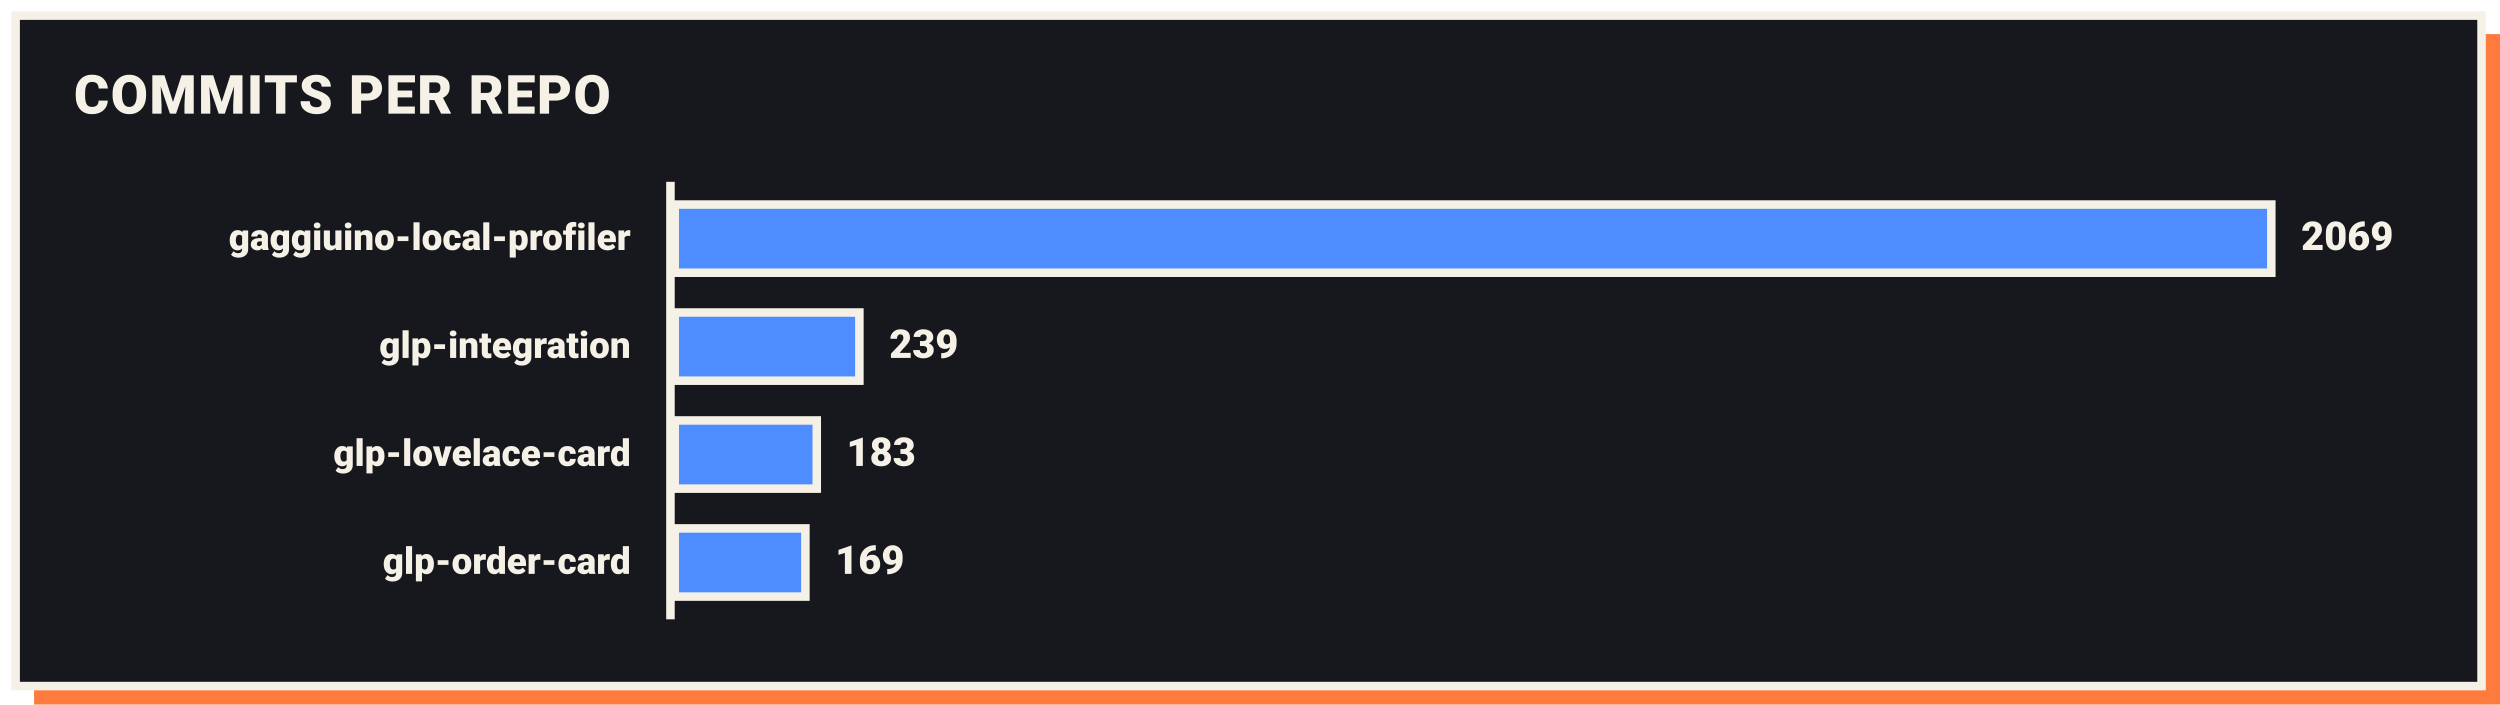
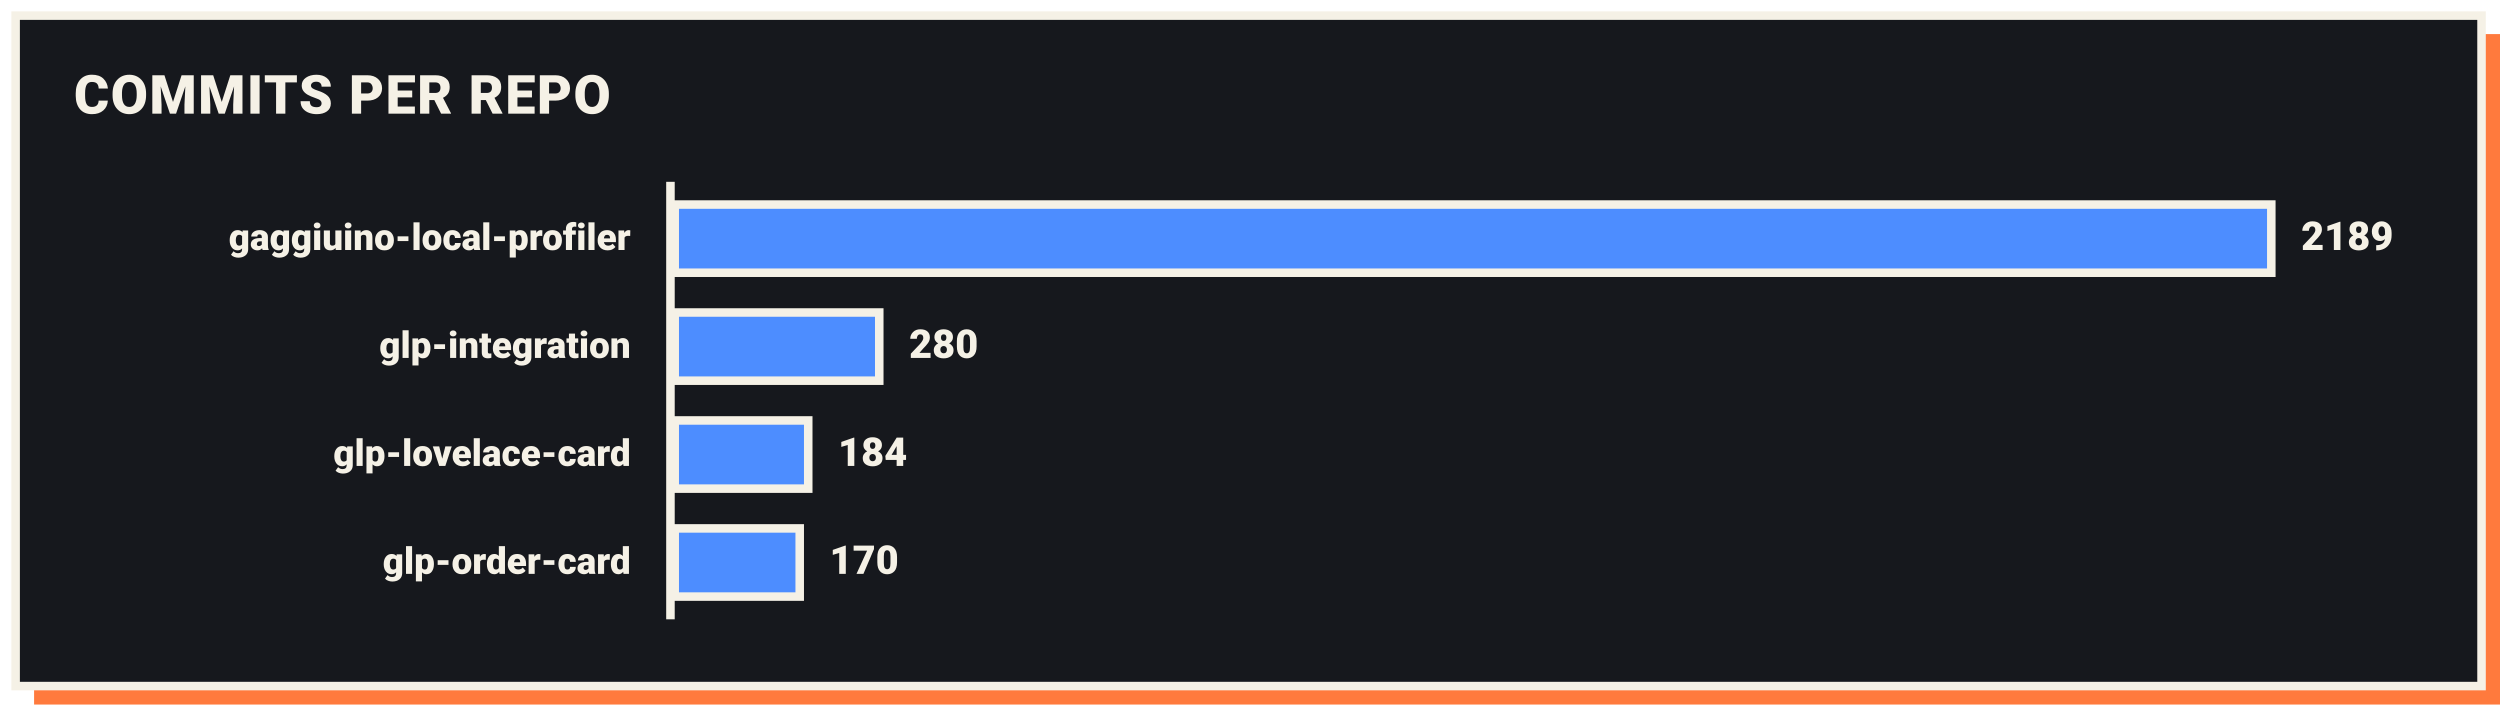
<svg xmlns="http://www.w3.org/2000/svg" viewBox="0 0 880 248" font-family="-apple-system, BlinkMacSystemFont, 'Segoe UI', Roboto, Helvetica, Arial, sans-serif" role="img" aria-labelledby="t d">
  <rect x="12" y="12" width="868" height="236" fill="#ff7a3d" />
  <rect x="5.5" y="5.5" width="868" height="236" fill="#16181d" stroke="#f5f1e6" stroke-width="3" />
  <text x="26" y="40" fill="#f5f1e6" font-weight="800" font-size="19" letter-spacing="0.5">COMMITS PER REPO</text>
  <line x1="236" y1="64" x2="236" y2="218" stroke="#f5f1e6" stroke-width="3" />
  <text x="222" y="88" fill="#f5f1e6" font-weight="800" font-size="13" text-anchor="end">gaggiuino-local-profiler</text>
  <rect x="237.5" y="72" width="562" height="24" fill="#4d8dff" stroke="#f5f1e6" stroke-width="3" />
-   <text x="810" y="88" fill="#f5f1e6" font-weight="800" font-size="14">2069</text>
+   <text x="810" y="88" fill="#f5f1e6" font-weight="800" font-size="14">2189</text>
  <text x="222" y="126" fill="#f5f1e6" font-weight="800" font-size="13" text-anchor="end">glp-integration</text>
-   <rect x="237.5" y="110" width="65" height="24" fill="#4d8dff" stroke="#f5f1e6" stroke-width="3" />
-   <text x="313" y="126" fill="#f5f1e6" font-weight="800" font-size="14">239</text>
+   <rect x="237.5" y="110" width="72" height="24" fill="#4d8dff" stroke="#f5f1e6" stroke-width="3" />
+   <text x="320" y="126" fill="#f5f1e6" font-weight="800" font-size="14">280</text>
  <text x="222" y="164" fill="#f5f1e6" font-weight="800" font-size="13" text-anchor="end">glp-lovelace-card</text>
-   <rect x="237.5" y="148" width="50" height="24" fill="#4d8dff" stroke="#f5f1e6" stroke-width="3" />
-   <text x="298" y="164" fill="#f5f1e6" font-weight="800" font-size="14">183</text>
+   <rect x="237.5" y="148" width="47" height="24" fill="#4d8dff" stroke="#f5f1e6" stroke-width="3" />
+   <text x="295" y="164" fill="#f5f1e6" font-weight="800" font-size="14">184</text>
  <text x="222" y="202" fill="#f5f1e6" font-weight="800" font-size="13" text-anchor="end">glp-order-card</text>
-   <rect x="237.5" y="186" width="46" height="24" fill="#4d8dff" stroke="#f5f1e6" stroke-width="3" />
-   <text x="294" y="202" fill="#f5f1e6" font-weight="800" font-size="14">169</text>
+   <rect x="237.5" y="186" width="44" height="24" fill="#4d8dff" stroke="#f5f1e6" stroke-width="3" />
+   <text x="292" y="202" fill="#f5f1e6" font-weight="800" font-size="14">170</text>
</svg>
